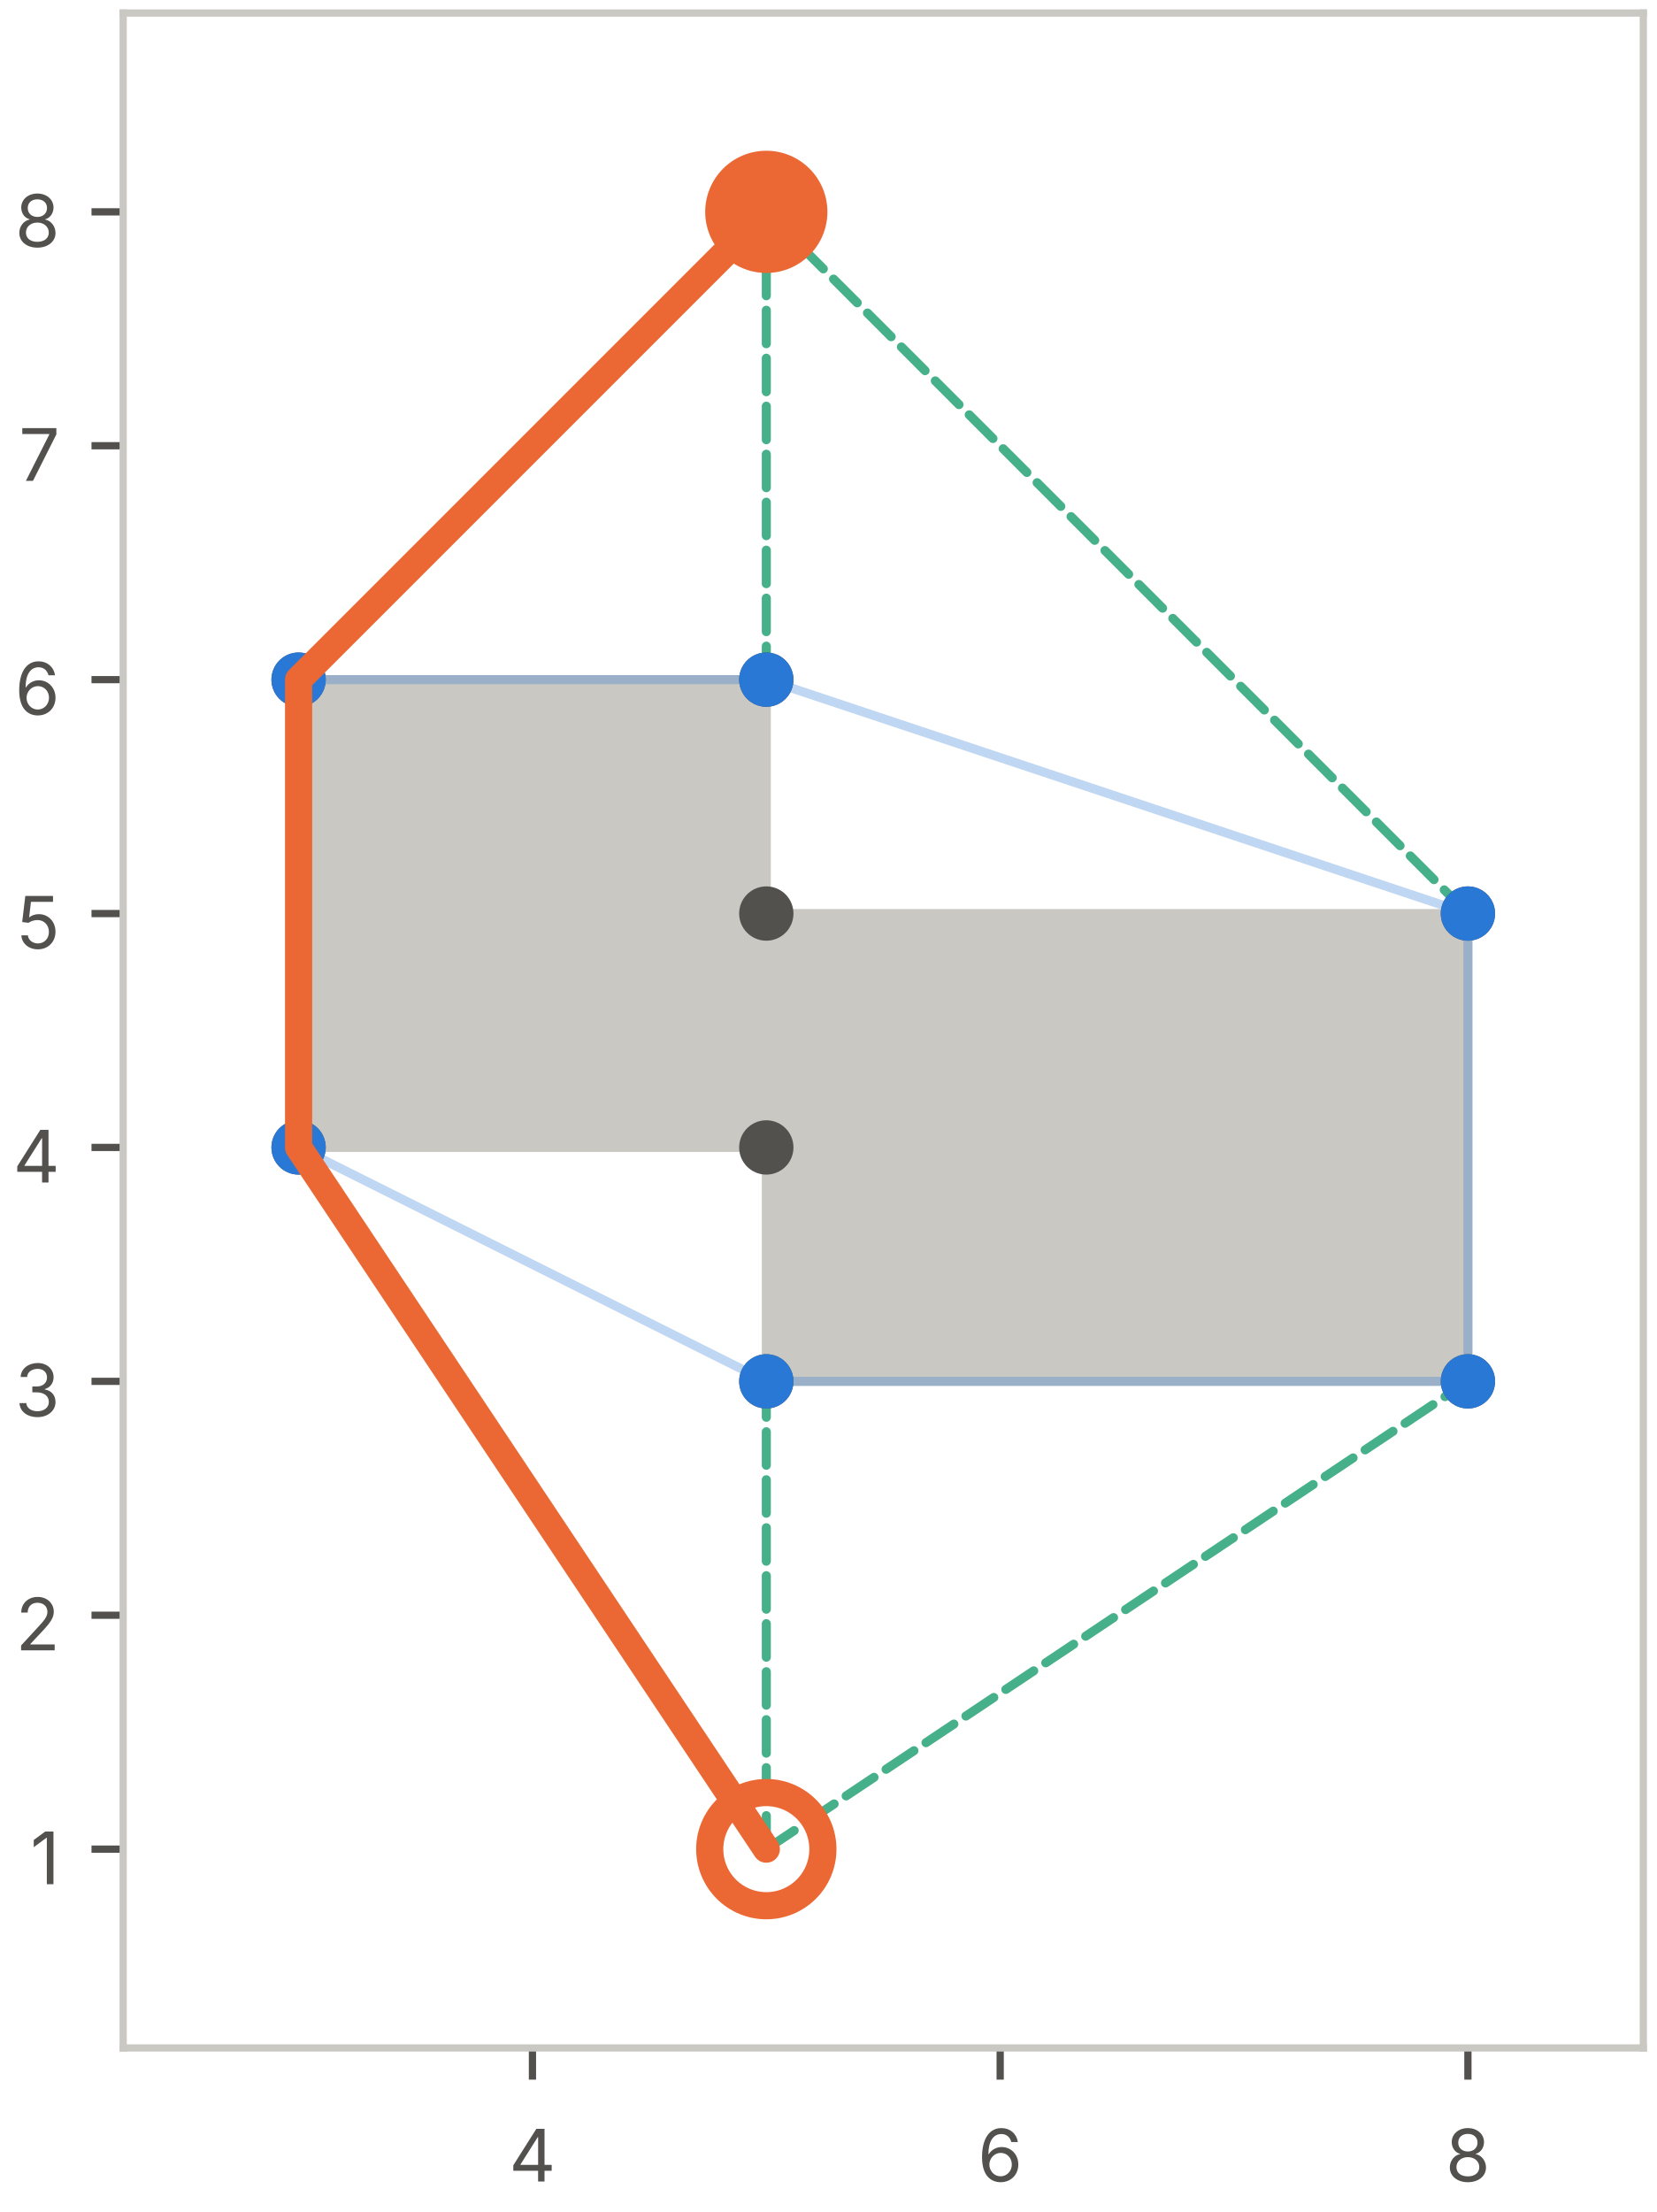
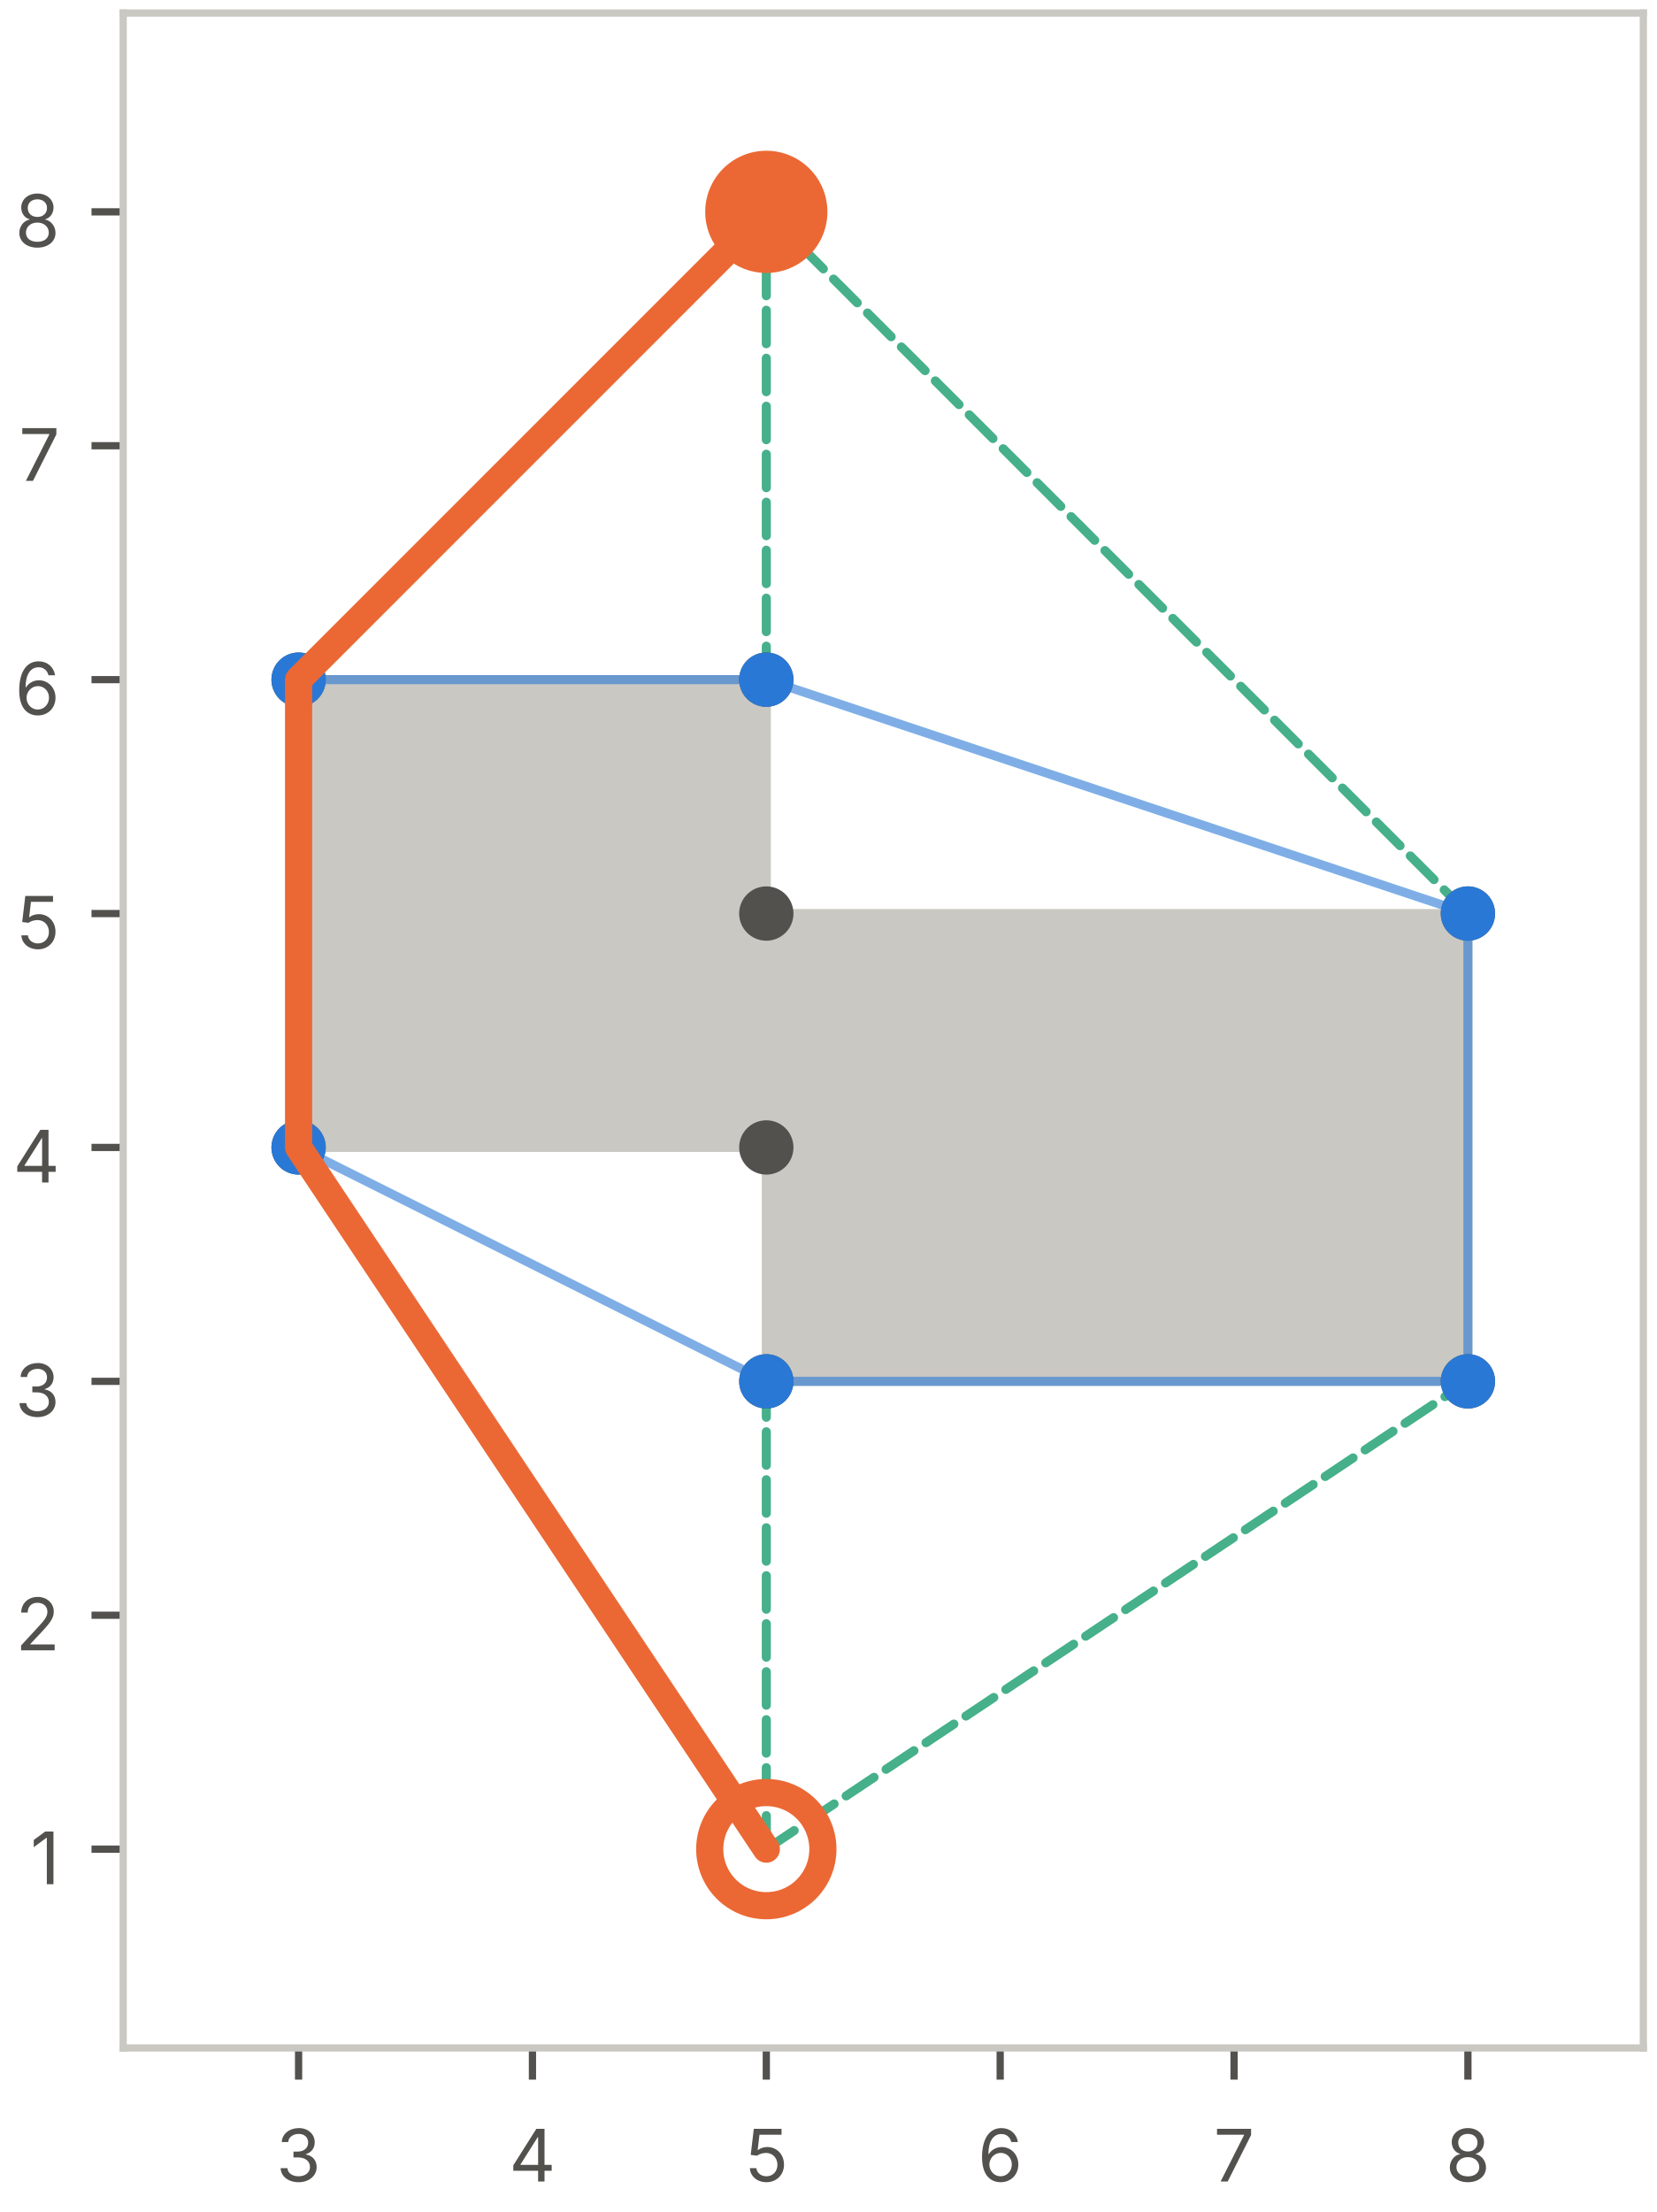
<svg xmlns="http://www.w3.org/2000/svg" xmlns:xlink="http://www.w3.org/1999/xlink" width="182.967pt" height="244.313pt" viewBox="0 0 182.967 244.313" version="1.1">
  <defs>
    <style type="text/css">*{stroke-linejoin: round; stroke-linecap: butt}</style>
  </defs>
  <g id="figure_1">
    <g id="patch_1">
      <path d="M 0 244.313 L 182.967 244.313 L 182.967 -0 L 0 -0 L 0 244.313 z " style="fill: none" />
    </g>
    <g id="axes_1">
      <g id="patch_2">
        <path d="M 13.607 226.194 L 181.527 226.194 L 181.527 1.44 L 13.607 1.44 L 13.607 226.194 z " style="fill: none" />
      </g>
      <g id="obstacles">
        <path d="M 32.983 126.734 L 32.983 75.066 L 84.65 75.066 L 84.65 126.734 z " clip-path="url(#pc227a227fd)" style="fill: #c9c8c2; stroke: #c9c8c2" />
        <path d="M 84.65 152.568 L 84.65 100.9 L 162.152 100.9 L 162.152 152.568 z " clip-path="url(#pc227a227fd)" style="fill: #c9c8c2; stroke: #c9c8c2" />
      </g>
      <g id="matplotlib.axis_1">
        <g id="xtick_1">
          <g id="line2d_1">
            <defs>
              <path id="m1887eb5eb2" d="M 0 0 L 0 3.5 " style="stroke: #52514e; stroke-width: 0.8" />
            </defs>
            <g>
-               <use xlink:href="#m1887eb5eb2" x="58.817" y="226.194" style="fill: #52514e; stroke: #52514e; stroke-width: 0.8" />
+               <use xlink:href="#m1887eb5eb2" x="32.983" y="226.194" style="fill: #52514e; stroke: #52514e; stroke-width: 0.8" />
            </g>
          </g>
          <g id="text_1">
-             <g style="fill: #52514e" transform="translate(56.23284 240.9438) scale(0.08 -0.08)">
-               <defs>
-                 <path id="Inter-Regular-544" d="M 375 947 L 2566 947 L 2566 0 L 3134 0 L 3134 947 L 3766 947 L 3766 1469 L 3134 1469 L 3134 4656 L 2413 4656 L 375 1431 L 375 947 z M 2569 1469 L 1009 1469 L 1009 1506 L 2531 3913 L 2569 3913 L 2569 1469 z " transform="scale(0.015625)" />
-               </defs>
-               <use xlink:href="#Inter-Regular-544" />
+             <g style="fill: #52514e" transform="translate(30.5122 240.9438) scale(0.08 -0.08)">
+               <defs>
+                 <path id="Inter-Regular-543" d="M 1984 -63 C 2897 -63 3572 503 3572 1266 C 3572 1853 3225 2284 2631 2381 L 2631 2419 C 3106 2559 3403 2944 3403 3469 C 3403 4131 2872 4719 2003 4719 C 1184 4719 516 4216 491 3484 L 1063 3484 C 1081 3938 1516 4203 1991 4203 C 2497 4203 2822 3900 2822 3438 C 2822 2956 2447 2644 1903 2644 L 1525 2644 L 1525 2128 L 1903 2128 C 2594 2128 2984 1775 2984 1272 C 2984 788 2559 459 1975 459 C 1444 459 1025 731 991 1175 L 391 1175 C 422 438 1072 -63 1984 -63 z " transform="scale(0.015625)" />
+               </defs>
+               <use xlink:href="#Inter-Regular-543" />
            </g>
          </g>
        </g>
        <g id="xtick_2">
          <g id="line2d_2">
            <g>
-               <use xlink:href="#m1887eb5eb2" x="110.484" y="226.194" style="fill: #52514e; stroke: #52514e; stroke-width: 0.8" />
+               <use xlink:href="#m1887eb5eb2" x="58.817" y="226.194" style="fill: #52514e; stroke: #52514e; stroke-width: 0.8" />
            </g>
          </g>
          <g id="text_2">
-             <g style="fill: #52514e" transform="translate(108.0035 240.9438) scale(0.08 -0.08)">
-               <defs>
-                 <path id="Inter-Regular-547" d="M 2019 -63 C 2969 -63 3588 634 3588 1503 C 3588 2403 2925 3044 2128 3044 C 1644 3044 1231 2813 981 2425 L 944 2425 C 944 3544 1375 4194 2091 4194 C 2575 4194 2866 3888 2969 3484 L 3550 3484 C 3438 4216 2872 4719 2091 4719 C 1034 4719 381 3788 381 2150 C 381 434 1241 -63 2019 -63 z M 2019 459 C 1447 459 1028 947 1028 1497 C 1028 2041 1469 2528 2034 2528 C 2597 2528 3013 2072 3013 1503 C 3013 922 2578 459 2019 459 z " transform="scale(0.015625)" />
-               </defs>
-               <use xlink:href="#Inter-Regular-547" />
+             <g style="fill: #52514e" transform="translate(56.23284 240.9438) scale(0.08 -0.08)">
+               <defs>
+                 <path id="Inter-Regular-544" d="M 375 947 L 2566 947 L 2566 0 L 3134 0 L 3134 947 L 3766 947 L 3766 1469 L 3134 1469 L 3134 4656 L 2413 4656 L 375 1431 L 375 947 z M 2569 1469 L 1009 1469 L 1009 1506 L 2531 3913 L 2569 3913 L 2569 1469 z " transform="scale(0.015625)" />
+               </defs>
+               <use xlink:href="#Inter-Regular-544" />
            </g>
          </g>
        </g>
        <g id="xtick_3">
          <g id="line2d_3">
            <g>
+               <use xlink:href="#m1887eb5eb2" x="84.65" y="226.194" style="fill: #52514e; stroke: #52514e; stroke-width: 0.8" />
+             </g>
+           </g>
+           <g id="text_3">
+             <g style="fill: #52514e" transform="translate(82.21848 240.9438) scale(0.08 -0.08)">
+               <defs>
+                 <path id="Inter-Regular-545" d="M 1956 -63 C 2853 -63 3509 594 3509 1488 C 3509 2388 2881 3047 2028 3047 C 1706 3047 1397 2934 1206 2775 L 1181 2775 L 1341 4134 L 3291 4134 L 3291 4656 L 841 4656 L 566 2350 L 1122 2281 C 1306 2422 1631 2525 1919 2525 C 2503 2525 2928 2078 2928 1478 C 2928 888 2519 459 1956 459 C 1488 459 1106 759 1069 1175 L 494 1175 C 525 463 1138 -63 1956 -63 z " transform="scale(0.015625)" />
+               </defs>
+               <use xlink:href="#Inter-Regular-545" />
+             </g>
+           </g>
+         </g>
+         <g id="xtick_4">
+           <g id="line2d_4">
+             <g>
+               <use xlink:href="#m1887eb5eb2" x="110.484" y="226.194" style="fill: #52514e; stroke: #52514e; stroke-width: 0.8" />
+             </g>
+           </g>
+           <g id="text_4">
+             <g style="fill: #52514e" transform="translate(108.0035 240.9438) scale(0.08 -0.08)">
+               <defs>
+                 <path id="Inter-Regular-547" d="M 2019 -63 C 2969 -63 3588 634 3588 1503 C 3588 2403 2925 3044 2128 3044 C 1644 3044 1231 2813 981 2425 L 944 2425 C 944 3544 1375 4194 2091 4194 C 2575 4194 2866 3888 2969 3484 L 3550 3484 C 3438 4216 2872 4719 2091 4719 C 1034 4719 381 3788 381 2150 C 381 434 1241 -63 2019 -63 z M 2019 459 C 1447 459 1028 947 1028 1497 C 1028 2041 1469 2528 2034 2528 C 2597 2528 3013 2072 3013 1503 C 3013 922 2578 459 2019 459 z " transform="scale(0.015625)" />
+               </defs>
+               <use xlink:href="#Inter-Regular-547" />
+             </g>
+           </g>
+         </g>
+         <g id="xtick_5">
+           <g id="line2d_5">
+             <g>
+               <use xlink:href="#m1887eb5eb2" x="136.318" y="226.194" style="fill: #52514e; stroke: #52514e; stroke-width: 0.8" />
+             </g>
+           </g>
+           <g id="text_5">
+             <g style="fill: #52514e" transform="translate(134.0541 240.9438) scale(0.08 -0.08)">
+               <defs>
+                 <path id="Inter-Regular-548" d="M 625 0 L 1250 0 L 3316 4103 L 3316 4656 L 306 4656 L 306 4134 L 2694 4134 L 2694 4097 L 625 0 z " transform="scale(0.015625)" />
+               </defs>
+               <use xlink:href="#Inter-Regular-548" />
+             </g>
+           </g>
+         </g>
+         <g id="xtick_6">
+           <g id="line2d_6">
+             <g>
              <use xlink:href="#m1887eb5eb2" x="162.152" y="226.194" style="fill: #52514e; stroke: #52514e; stroke-width: 0.8" />
            </g>
          </g>
-           <g id="text_3">
+           <g id="text_6">
            <g style="fill: #52514e" transform="translate(159.6773 240.9438) scale(0.08 -0.08)">
              <defs>
                <path id="Inter-Regular-549" d="M 1978 -63 C 2916 -63 3578 478 3578 1238 C 3578 1825 3175 2325 2669 2419 L 2669 2444 C 3109 2559 3403 2988 3403 3481 C 3403 4191 2794 4719 1978 4719 C 1150 4719 550 4191 550 3481 C 550 2988 838 2559 1291 2444 L 1291 2419 C 769 2325 381 1825 381 1238 C 381 478 1031 -63 1978 -63 z M 1978 453 C 1350 453 966 775 966 1269 C 966 1784 1391 2153 1978 2153 C 2553 2153 2984 1784 2984 1269 C 2984 775 2594 453 1978 453 z M 1978 2650 C 1475 2650 1125 2966 1125 3438 C 1125 3903 1463 4206 1978 4206 C 2484 4206 2828 3903 2828 3438 C 2828 2966 2469 2650 1978 2650 z " transform="scale(0.015625)" />
              </defs>
              <use xlink:href="#Inter-Regular-549" />
            </g>
          </g>
        </g>
      </g>
      <g id="matplotlib.axis_2">
        <g id="ytick_1">
-           <g id="line2d_4">
+           <g id="line2d_7">
            <defs>
              <path id="m7041d16431" d="M 0 0 L -3.5 0 " style="stroke: #52514e; stroke-width: 0.8" />
            </defs>
            <g>
              <use xlink:href="#m7041d16431" x="13.607" y="204.235" style="fill: #52514e; stroke: #52514e; stroke-width: 0.8" />
            </g>
          </g>
-           <g id="text_4">
+           <g id="text_7">
            <g style="fill: #52514e" transform="translate(3.35375 208.1101) scale(0.08 -0.08)">
              <defs>
                <path id="Inter-Regular-540" d="M 2041 4656 L 1313 4656 L 300 3909 L 300 3272 L 1425 4106 L 1456 4106 L 1456 0 L 2041 0 L 2041 4656 z " transform="scale(0.015625)" />
              </defs>
              <use xlink:href="#Inter-Regular-540" />
            </g>
          </g>
        </g>
        <g id="ytick_2">
-           <g id="line2d_5">
+           <g id="line2d_8">
            <g>
              <use xlink:href="#m7041d16431" x="13.607" y="178.401" style="fill: #52514e; stroke: #52514e; stroke-width: 0.8" />
            </g>
          </g>
-           <g id="text_5">
+           <g id="text_8">
            <g style="fill: #52514e" transform="translate(1.72875 182.2763) scale(0.08 -0.08)">
              <defs>
                <path id="Inter-Regular-541" d="M 481 0 L 3447 0 L 3447 522 L 1300 522 L 1300 559 L 2319 1644 C 3141 2519 3369 2916 3369 3419 C 3369 4147 2778 4719 1947 4719 C 1119 4719 494 4159 494 3334 L 1063 3334 C 1063 3859 1400 4203 1931 4203 C 2428 4203 2806 3900 2806 3413 C 2806 2984 2544 2666 2028 2106 L 481 428 L 481 0 z " transform="scale(0.015625)" />
              </defs>
              <use xlink:href="#Inter-Regular-541" />
            </g>
          </g>
        </g>
        <g id="ytick_3">
-           <g id="line2d_6">
+           <g id="line2d_9">
            <g>
              <use xlink:href="#m7041d16431" x="13.607" y="152.568" style="fill: #52514e; stroke: #52514e; stroke-width: 0.8" />
            </g>
          </g>
-           <g id="text_6">
+           <g id="text_9">
            <g style="fill: #52514e" transform="translate(1.66625 156.4425) scale(0.08 -0.08)">
-               <defs>
-                 <path id="Inter-Regular-543" d="M 1984 -63 C 2897 -63 3572 503 3572 1266 C 3572 1853 3225 2284 2631 2381 L 2631 2419 C 3106 2559 3403 2944 3403 3469 C 3403 4131 2872 4719 2003 4719 C 1184 4719 516 4216 491 3484 L 1063 3484 C 1081 3938 1516 4203 1991 4203 C 2497 4203 2822 3900 2822 3438 C 2822 2956 2447 2644 1903 2644 L 1525 2644 L 1525 2128 L 1903 2128 C 2594 2128 2984 1775 2984 1272 C 2984 788 2559 459 1975 459 C 1444 459 1025 731 991 1175 L 391 1175 C 422 438 1072 -63 1984 -63 z " transform="scale(0.015625)" />
-               </defs>
              <use xlink:href="#Inter-Regular-543" />
            </g>
          </g>
        </g>
        <g id="ytick_4">
-           <g id="line2d_7">
+           <g id="line2d_10">
            <g>
              <use xlink:href="#m7041d16431" x="13.607" y="126.734" style="fill: #52514e; stroke: #52514e; stroke-width: 0.8" />
            </g>
          </g>
-           <g id="text_7">
+           <g id="text_10">
            <g style="fill: #52514e" transform="translate(1.44 130.6088) scale(0.08 -0.08)">
              <use xlink:href="#Inter-Regular-544" />
            </g>
          </g>
        </g>
        <g id="ytick_5">
-           <g id="line2d_8">
+           <g id="line2d_11">
            <g>
              <use xlink:href="#m7041d16431" x="13.607" y="100.9" style="fill: #52514e; stroke: #52514e; stroke-width: 0.8" />
            </g>
          </g>
-           <g id="text_8">
+           <g id="text_11">
            <g style="fill: #52514e" transform="translate(1.74375 104.775) scale(0.08 -0.08)">
-               <defs>
-                 <path id="Inter-Regular-545" d="M 1956 -63 C 2853 -63 3509 594 3509 1488 C 3509 2388 2881 3047 2028 3047 C 1706 3047 1397 2934 1206 2775 L 1181 2775 L 1341 4134 L 3291 4134 L 3291 4656 L 841 4656 L 566 2350 L 1122 2281 C 1306 2422 1631 2525 1919 2525 C 2503 2525 2928 2078 2928 1478 C 2928 888 2519 459 1956 459 C 1488 459 1106 759 1069 1175 L 494 1175 C 525 463 1138 -63 1956 -63 z " transform="scale(0.015625)" />
-               </defs>
              <use xlink:href="#Inter-Regular-545" />
            </g>
          </g>
        </g>
        <g id="ytick_6">
-           <g id="line2d_9">
+           <g id="line2d_12">
            <g>
              <use xlink:href="#m7041d16431" x="13.607" y="75.066" style="fill: #52514e; stroke: #52514e; stroke-width: 0.8" />
            </g>
          </g>
-           <g id="text_9">
+           <g id="text_12">
            <g style="fill: #52514e" transform="translate(1.64625 78.94123) scale(0.08 -0.08)">
              <use xlink:href="#Inter-Regular-547" />
            </g>
          </g>
        </g>
        <g id="ytick_7">
-           <g id="line2d_10">
+           <g id="line2d_13">
            <g>
              <use xlink:href="#m7041d16431" x="13.607" y="49.232" style="fill: #52514e; stroke: #52514e; stroke-width: 0.8" />
            </g>
          </g>
-           <g id="text_10">
+           <g id="text_13">
            <g style="fill: #52514e" transform="translate(2.08 53.10747) scale(0.08 -0.08)">
-               <defs>
-                 <path id="Inter-Regular-548" d="M 625 0 L 1250 0 L 3316 4103 L 3316 4656 L 306 4656 L 306 4134 L 2694 4134 L 2694 4097 L 625 0 z " transform="scale(0.015625)" />
-               </defs>
              <use xlink:href="#Inter-Regular-548" />
            </g>
          </g>
        </g>
        <g id="ytick_8">
-           <g id="line2d_11">
+           <g id="line2d_14">
            <g>
              <use xlink:href="#m7041d16431" x="13.607" y="23.399" style="fill: #52514e; stroke: #52514e; stroke-width: 0.8" />
            </g>
          </g>
-           <g id="text_11">
+           <g id="text_14">
            <g style="fill: #52514e" transform="translate(1.65875 27.2737) scale(0.08 -0.08)">
              <use xlink:href="#Inter-Regular-549" />
            </g>
          </g>
        </g>
      </g>
      <g id="visibility-graph">
-         <path d="M 32.983 126.734 L 32.983 75.066 " clip-path="url(#pc227a227fd)" style="fill: none; stroke: #2a78d6; stroke-opacity: 0.3; stroke-linecap: round" />
-         <path d="M 32.983 126.734 L 84.65 152.568 " clip-path="url(#pc227a227fd)" style="fill: none; stroke: #2a78d6; stroke-opacity: 0.3; stroke-linecap: round" />
-         <path d="M 32.983 75.066 L 84.65 75.066 " clip-path="url(#pc227a227fd)" style="fill: none; stroke: #2a78d6; stroke-opacity: 0.3; stroke-linecap: round" />
-         <path d="M 84.65 75.066 L 162.152 100.9 " clip-path="url(#pc227a227fd)" style="fill: none; stroke: #2a78d6; stroke-opacity: 0.3; stroke-linecap: round" />
-         <path d="M 84.65 152.568 L 162.152 152.568 " clip-path="url(#pc227a227fd)" style="fill: none; stroke: #2a78d6; stroke-opacity: 0.3; stroke-linecap: round" />
-         <path d="M 162.152 100.9 L 162.152 152.568 " clip-path="url(#pc227a227fd)" style="fill: none; stroke: #2a78d6; stroke-opacity: 0.3; stroke-linecap: round" />
+         <path d="M 32.983 126.734 L 32.983 75.066 " clip-path="url(#pc227a227fd)" style="fill: none; stroke: #2a78d6; stroke-opacity: 0.6; stroke-linecap: round" />
+         <path d="M 32.983 126.734 L 84.65 152.568 " clip-path="url(#pc227a227fd)" style="fill: none; stroke: #2a78d6; stroke-opacity: 0.6; stroke-linecap: round" />
+         <path d="M 32.983 75.066 L 84.65 75.066 " clip-path="url(#pc227a227fd)" style="fill: none; stroke: #2a78d6; stroke-opacity: 0.6; stroke-linecap: round" />
+         <path d="M 84.65 75.066 L 162.152 100.9 " clip-path="url(#pc227a227fd)" style="fill: none; stroke: #2a78d6; stroke-opacity: 0.6; stroke-linecap: round" />
+         <path d="M 84.65 152.568 L 162.152 152.568 " clip-path="url(#pc227a227fd)" style="fill: none; stroke: #2a78d6; stroke-opacity: 0.6; stroke-linecap: round" />
+         <path d="M 162.152 100.9 L 162.152 152.568 " clip-path="url(#pc227a227fd)" style="fill: none; stroke: #2a78d6; stroke-opacity: 0.6; stroke-linecap: round" />
      </g>
      <g id="query-edges">
        <path d="M 32.983 75.066 L 84.65 23.399 " clip-path="url(#pc227a227fd)" style="fill: none; stroke-dasharray: 3.7,1.6; stroke-dashoffset: 0; stroke: #189c6d; stroke-opacity: 0.8; stroke-linecap: round" />
        <path d="M 84.65 75.066 L 84.65 23.399 " clip-path="url(#pc227a227fd)" style="fill: none; stroke-dasharray: 3.7,1.6; stroke-dashoffset: 0; stroke: #189c6d; stroke-opacity: 0.8; stroke-linecap: round" />
        <path d="M 162.152 100.9 L 84.65 23.399 " clip-path="url(#pc227a227fd)" style="fill: none; stroke-dasharray: 3.7,1.6; stroke-dashoffset: 0; stroke: #189c6d; stroke-opacity: 0.8; stroke-linecap: round" />
        <path d="M 84.65 204.235 L 32.983 126.734 " clip-path="url(#pc227a227fd)" style="fill: none; stroke-dasharray: 3.7,1.6; stroke-dashoffset: 0; stroke: #189c6d; stroke-opacity: 0.8; stroke-linecap: round" />
        <path d="M 84.65 204.235 L 84.65 152.568 " clip-path="url(#pc227a227fd)" style="fill: none; stroke-dasharray: 3.7,1.6; stroke-dashoffset: 0; stroke: #189c6d; stroke-opacity: 0.8; stroke-linecap: round" />
        <path d="M 84.65 204.235 L 162.152 152.568 " clip-path="url(#pc227a227fd)" style="fill: none; stroke-dasharray: 3.7,1.6; stroke-dashoffset: 0; stroke: #189c6d; stroke-opacity: 0.8; stroke-linecap: round" />
      </g>
      <g id="patch_3">
        <path d="M 13.607 226.194 L 13.607 1.44 " style="fill: none; stroke: #c9c8c2; stroke-width: 0.8; stroke-linejoin: miter; stroke-linecap: square" />
      </g>
      <g id="patch_4">
        <path d="M 181.527 226.194 L 181.527 1.44 " style="fill: none; stroke: #c9c8c2; stroke-width: 0.8; stroke-linejoin: miter; stroke-linecap: square" />
      </g>
      <g id="patch_5">
        <path d="M 13.607 226.194 L 181.527 226.194 " style="fill: none; stroke: #c9c8c2; stroke-width: 0.8; stroke-linejoin: miter; stroke-linecap: square" />
      </g>
      <g id="patch_6">
        <path d="M 13.607 1.44 L 181.527 1.44 " style="fill: none; stroke: #c9c8c2; stroke-width: 0.8; stroke-linejoin: miter; stroke-linecap: square" />
      </g>
      <g id="vertices">
        <defs>
          <path id="mb3d06425f8" d="M 0 2.5 C 0.663 2.5 1.299 2.237 1.768 1.768 C 2.237 1.299 2.5 0.663 2.5 0 C 2.5 -0.663 2.237 -1.299 1.768 -1.768 C 1.299 -2.237 0.663 -2.5 0 -2.5 C -0.663 -2.5 -1.299 -2.237 -1.768 -1.768 C -2.237 -1.299 -2.5 -0.663 -2.5 0 C -2.5 0.663 -2.237 1.299 -1.768 1.768 C -1.299 2.237 -0.663 2.5 0 2.5 z " style="stroke: #52514e" />
        </defs>
        <g clip-path="url(#pc227a227fd)">
          <use xlink:href="#mb3d06425f8" x="32.983" y="126.734" style="fill: #52514e; stroke: #52514e" />
          <use xlink:href="#mb3d06425f8" x="32.983" y="75.066" style="fill: #52514e; stroke: #52514e" />
          <use xlink:href="#mb3d06425f8" x="84.65" y="75.066" style="fill: #52514e; stroke: #52514e" />
          <use xlink:href="#mb3d06425f8" x="84.65" y="126.734" style="fill: #52514e; stroke: #52514e" />
          <use xlink:href="#mb3d06425f8" x="84.65" y="152.568" style="fill: #52514e; stroke: #52514e" />
          <use xlink:href="#mb3d06425f8" x="84.65" y="100.9" style="fill: #52514e; stroke: #52514e" />
          <use xlink:href="#mb3d06425f8" x="162.152" y="100.9" style="fill: #52514e; stroke: #52514e" />
          <use xlink:href="#mb3d06425f8" x="162.152" y="152.568" style="fill: #52514e; stroke: #52514e" />
        </g>
      </g>
      <g id="extremities">
        <defs>
          <path id="m255a2caa47" d="M 0 2.5 C 0.663 2.5 1.299 2.237 1.768 1.768 C 2.237 1.299 2.5 0.663 2.5 0 C 2.5 -0.663 2.237 -1.299 1.768 -1.768 C 1.299 -2.237 0.663 -2.5 0 -2.5 C -0.663 -2.5 -1.299 -2.237 -1.768 -1.768 C -2.237 -1.299 -2.5 -0.663 -2.5 0 C -2.5 0.663 -2.237 1.299 -1.768 1.768 C -1.299 2.237 -0.663 2.5 0 2.5 z " style="stroke: #2a78d6" />
        </defs>
        <g clip-path="url(#pc227a227fd)">
          <use xlink:href="#m255a2caa47" x="32.983" y="126.734" style="fill: #2a78d6; stroke: #2a78d6" />
          <use xlink:href="#m255a2caa47" x="32.983" y="75.066" style="fill: #2a78d6; stroke: #2a78d6" />
          <use xlink:href="#m255a2caa47" x="84.65" y="75.066" style="fill: #2a78d6; stroke: #2a78d6" />
          <use xlink:href="#m255a2caa47" x="84.65" y="152.568" style="fill: #2a78d6; stroke: #2a78d6" />
          <use xlink:href="#m255a2caa47" x="162.152" y="100.9" style="fill: #2a78d6; stroke: #2a78d6" />
          <use xlink:href="#m255a2caa47" x="162.152" y="152.568" style="fill: #2a78d6; stroke: #2a78d6" />
        </g>
      </g>
      <g id="path">
        <path d="M 84.65 204.235 L 32.983 126.734 L 32.983 75.066 L 84.65 23.399 " clip-path="url(#pc227a227fd)" style="fill: none; stroke: #eb6834; stroke-width: 3; stroke-linecap: round" />
      </g>
      <g id="start">
        <path d="M 84.65 210.485 C 86.308 210.485 87.898 209.827 89.07 208.654 C 90.242 207.482 90.9 205.893 90.9 204.235 C 90.9 202.578 90.242 200.988 89.07 199.816 C 87.898 198.644 86.308 197.985 84.65 197.985 C 82.993 197.985 81.403 198.644 80.231 199.816 C 79.059 200.988 78.4 202.578 78.4 204.235 C 78.4 205.893 79.059 207.482 80.231 208.654 C 81.403 209.827 82.993 210.485 84.65 210.485 L 84.65 210.485 z " clip-path="url(#pc227a227fd)" style="fill: none; stroke: #eb6834; stroke-width: 3" />
      </g>
      <g id="goal">
        <defs>
          <path id="m350cb59383" d="M 0 6.25 C 1.658 6.25 3.247 5.591 4.419 4.419 C 5.591 3.247 6.25 1.658 6.25 0 C 6.25 -1.658 5.591 -3.247 4.419 -4.419 C 3.247 -5.591 1.658 -6.25 0 -6.25 C -1.658 -6.25 -3.247 -5.591 -4.419 -4.419 C -5.591 -3.247 -6.25 -1.658 -6.25 0 C -6.25 1.658 -5.591 3.247 -4.419 4.419 C -3.247 5.591 -1.658 6.25 0 6.25 z " style="stroke: #eb6834" />
        </defs>
        <g clip-path="url(#pc227a227fd)">
          <use xlink:href="#m350cb59383" x="84.65" y="23.399" style="fill: #eb6834; stroke: #eb6834" />
        </g>
      </g>
    </g>
  </g>
  <defs>
    <clipPath id="pc227a227fd">
      <rect x="13.607" y="1.44" width="167.919" height="224.754" />
    </clipPath>
  </defs>
</svg>
